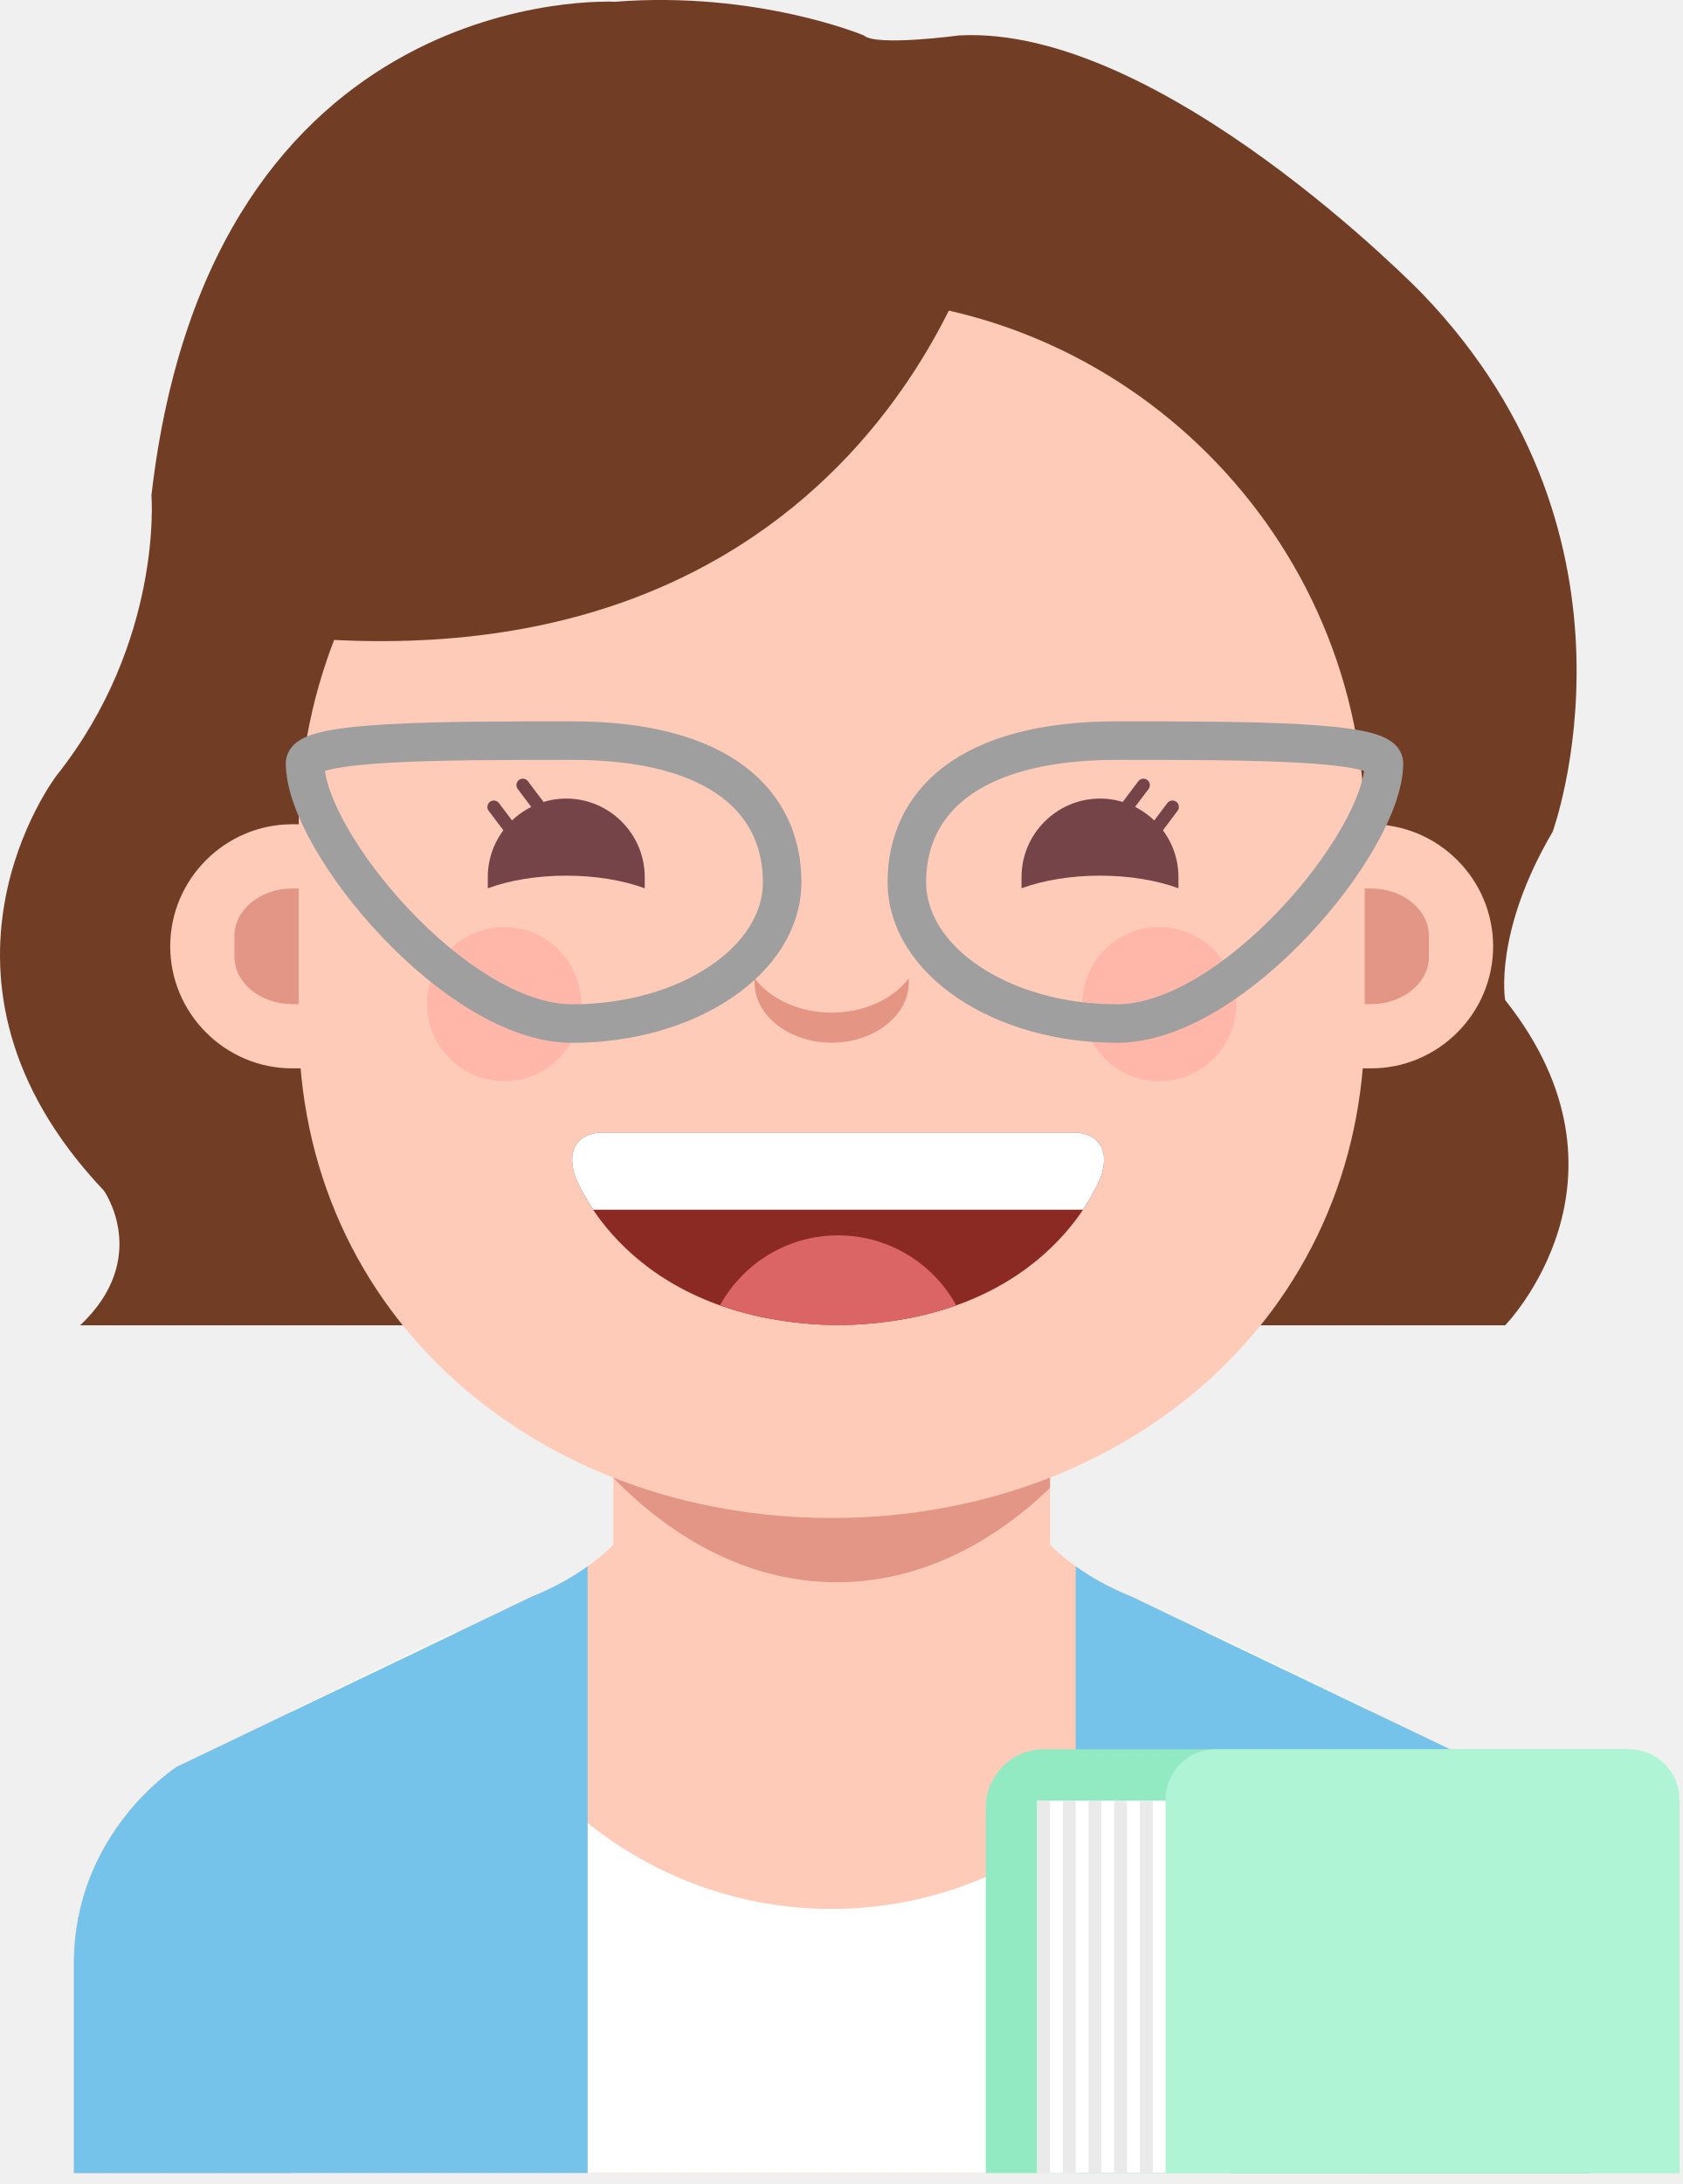
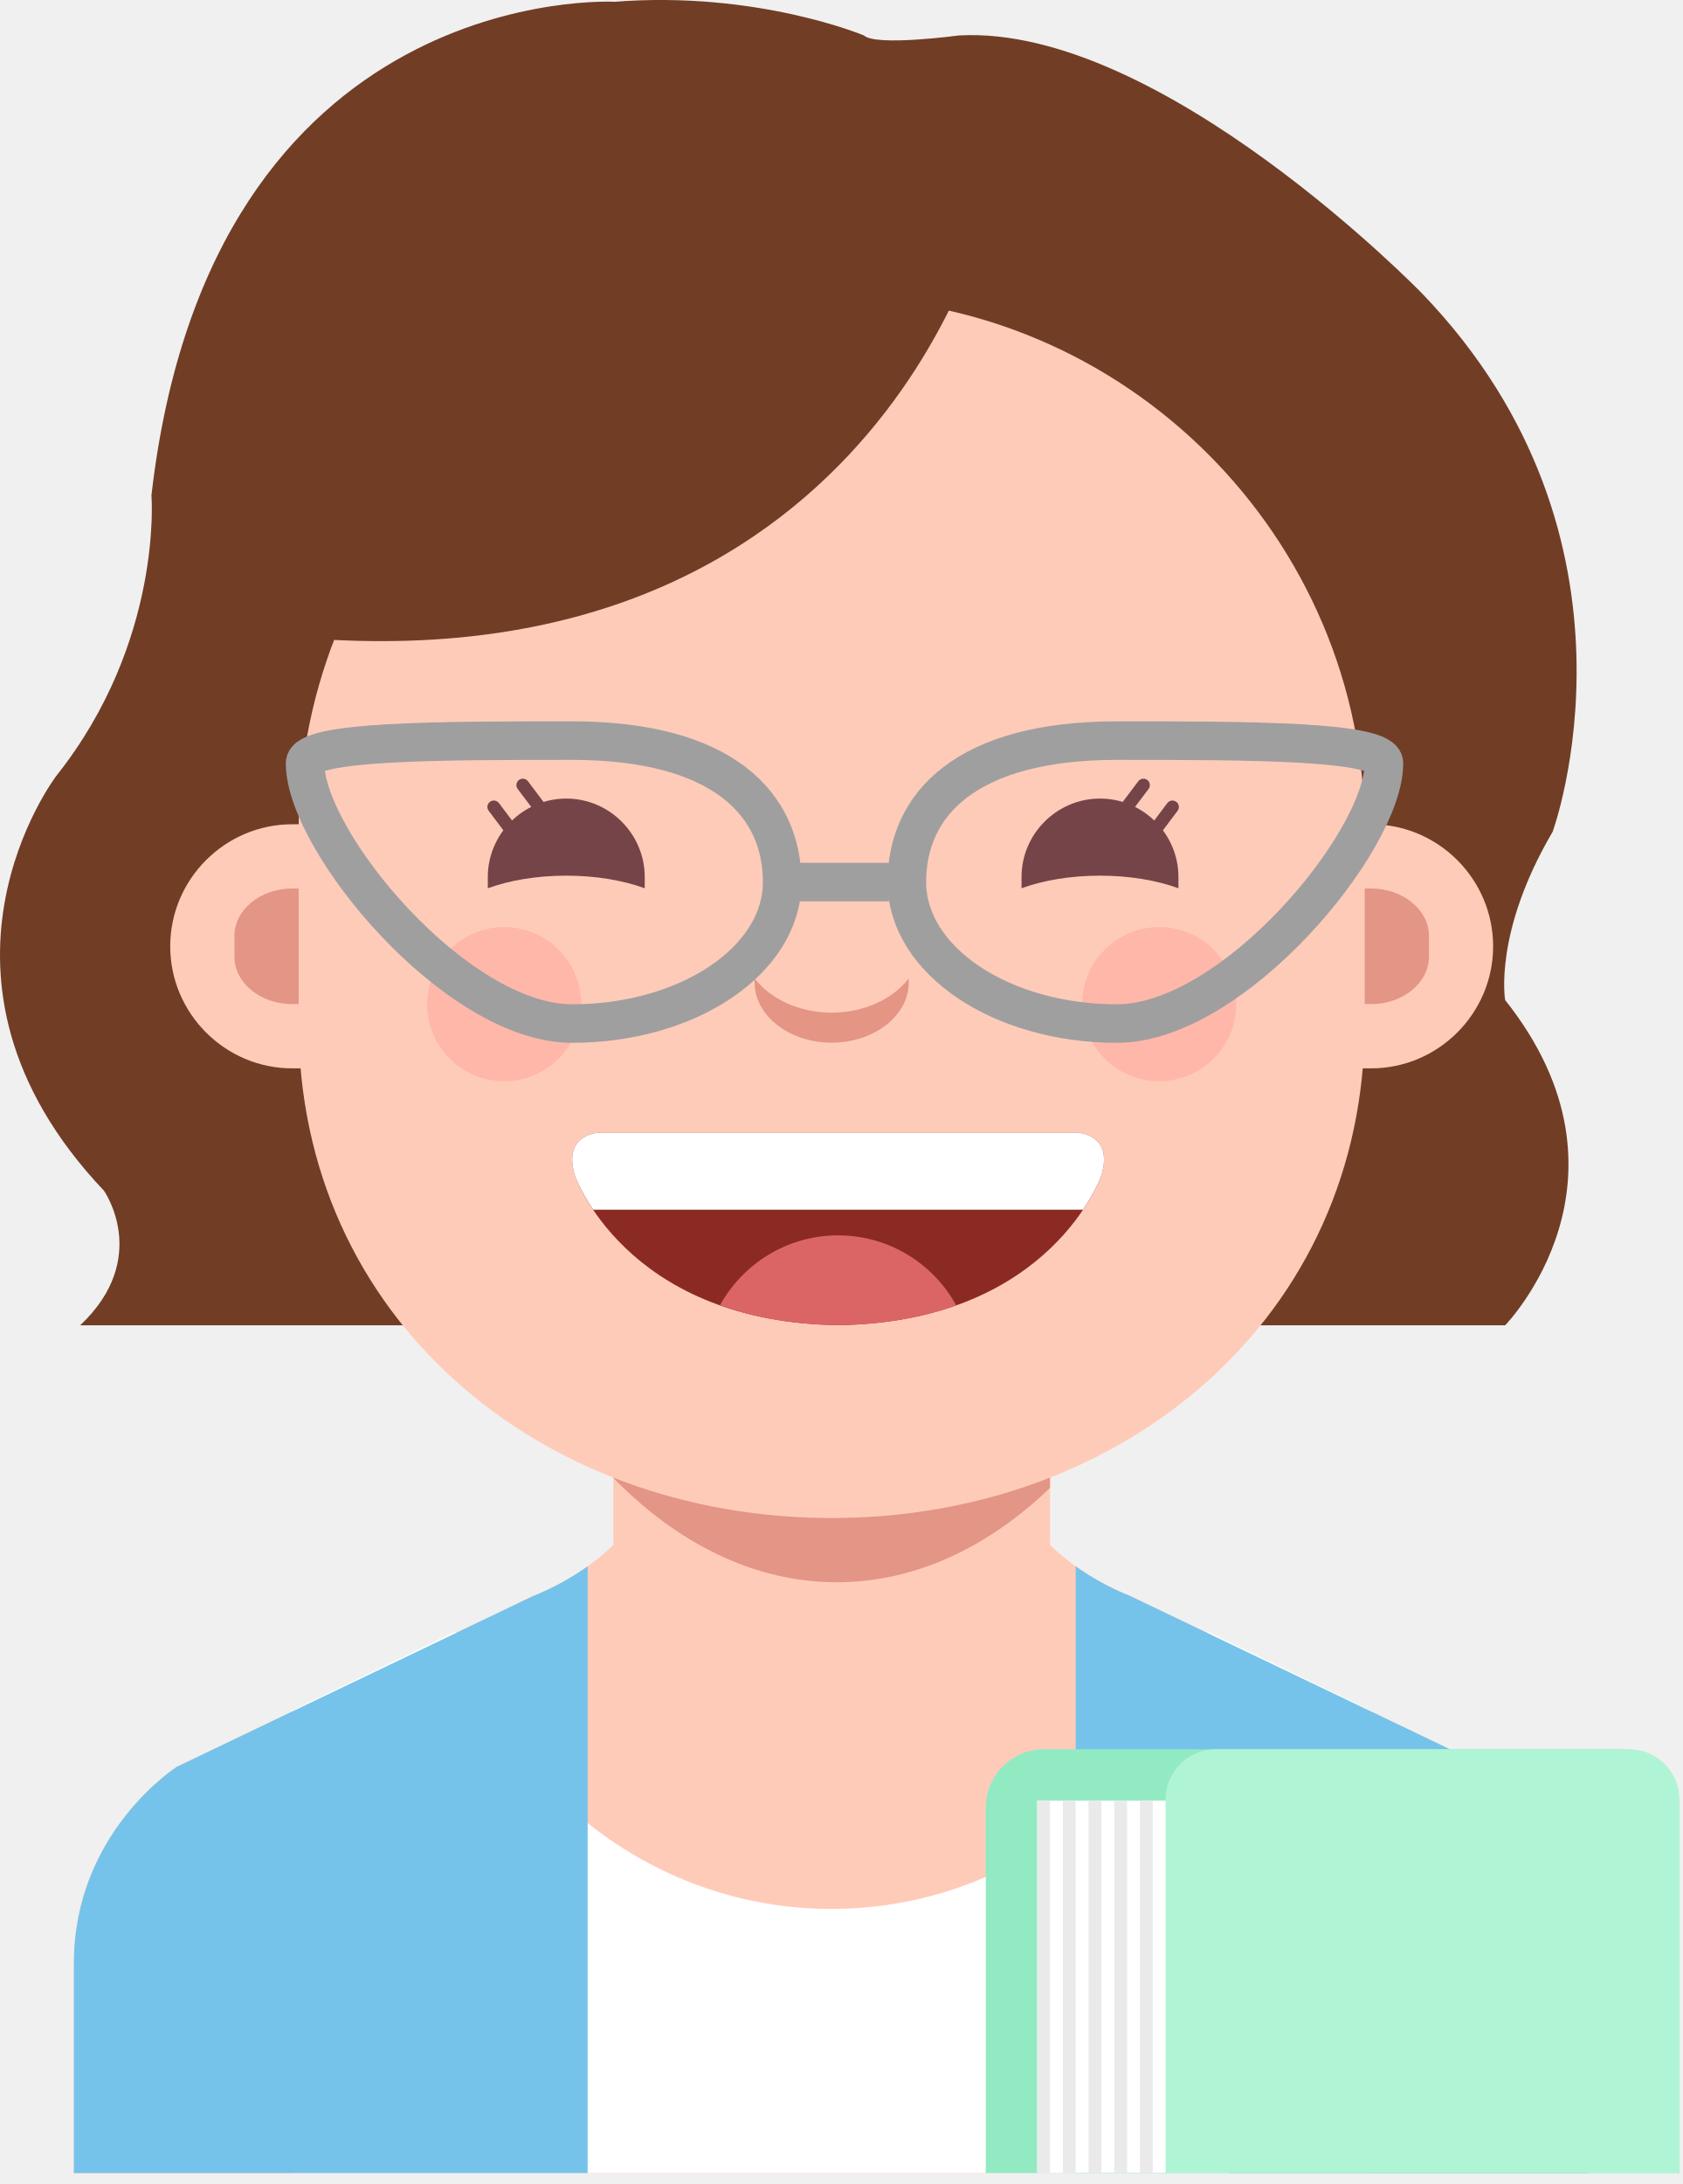
<svg xmlns="http://www.w3.org/2000/svg" xmlns:xlink="http://www.w3.org/1999/xlink" width="131px" height="170px" viewBox="0 0 131 170" version="1.1">
  <defs>
    <polygon id="path-1" points="0 170.16 130.753 170.16 130.753 1 0 1" />
  </defs>
  <g id="Page-1" stroke="none" stroke-width="1" fill="none" fill-rule="evenodd">
-     <g id="avatar" transform="translate(-248, -607)">
-       <g id="doctor-copy-7" transform="translate(234, 606)">
-         <g id="Page-1" transform="translate(14, 0)">
+     <g id="avatar" transform="translate(0, -682)">
+       <g id="doctor-copy-7" transform="translate(0, 592)">
+         <g id="Page-1" transform="translate(0, 89)">
          <path d="M47.848,1.139 C47.848,1.139 16.413,-0.607 11.791,39.553 C11.791,39.553 12.716,50.904 4.394,61.38 C4.394,61.38 -7.624,77.096 8.093,93.683 C8.093,93.683 11.791,98.921 6.244,104.16 L54.161,104.16 L117.188,104.16 C117.188,104.16 128.283,92.811 117.188,78.841 C117.188,78.841 116.264,73.603 120.886,65.746 C120.886,65.746 129.207,43.045 110.716,23.838 C110.716,23.838 90.376,2.885 74.66,3.759 C74.66,3.759 68.188,4.631 67.263,3.759 C67.263,3.759 58.943,0.267 47.848,1.139" id="Fill-1" fill="#713D25" />
          <path d="M115.74,138.527 L88.061,125.261 C82.963,123.221 80.777,120.16 80.777,120.16 L64.753,121.135 L48.728,120.16 C48.728,120.16 46.543,123.221 41.444,125.261 L13.765,138.527 C13.765,138.527 5.753,143.63 5.753,153.834 L5.753,170.16 L64.024,170.16 L65.481,170.16 L123.753,170.16 L123.753,153.834 C123.753,143.63 115.74,138.527 115.74,138.527" id="Fill-4" fill="#FFCBB9" />
          <mask id="mask-2" fill="white">
            <use xlink:href="#path-1" />
          </mask>
          <g id="Clip-8" />
          <polygon id="Fill-7" fill="#FFCBB9" mask="url(#mask-2)" points="47.753 140.16 81.753 140.16 81.753 109.16 47.753 109.16" />
          <path d="M47.753,116.04 C52.772,121.165 58.741,124.16 65.14,124.16 C71.21,124.16 76.899,121.474 81.753,116.82 L81.753,107.16 L47.753,107.16 L47.753,116.04 Z" id="Fill-9" fill="#E39586" mask="url(#mask-2)" />
          <path d="M64.753,103.16 L64.753,103.16 C40.553,103.16 20.753,86.36 20.753,62.16 L20.753,55.16 C20.753,30.96 40.553,11.16 64.753,11.16 C88.953,11.16 108.753,30.96 108.753,55.16 L108.753,62.16 C108.753,86.36 88.953,103.16 64.753,103.16" id="Fill-10" fill="#713D25" mask="url(#mask-2)" />
          <path d="M64.753,119.16 L64.753,119.16 C41.928,119.16 23.253,103.485 23.253,80.66 L23.253,65.66 C23.253,42.835 41.928,24.16 64.753,24.16 C87.578,24.16 106.253,42.835 106.253,65.66 L106.253,80.66 C106.253,103.485 87.578,119.16 64.753,119.16" id="Fill-11" fill="#FFCBB9" mask="url(#mask-2)" />
          <path d="M31.753,84.16 L22.753,84.16 C17.528,84.16 13.253,79.885 13.253,74.66 C13.253,69.435 17.528,65.16 22.753,65.16 L31.753,65.16 C36.978,65.16 41.253,69.435 41.253,74.66 C41.253,79.885 36.978,84.16 31.753,84.16" id="Fill-12" fill="#FFCBB9" mask="url(#mask-2)" />
          <path d="M106.753,84.16 L97.753,84.16 C92.528,84.16 88.253,79.885 88.253,74.66 C88.253,69.435 92.528,65.16 97.753,65.16 L106.753,65.16 C111.978,65.16 116.253,69.435 116.253,74.66 C116.253,79.885 111.978,84.16 106.753,84.16" id="Fill-13" fill="#FFCBB9" mask="url(#mask-2)" />
          <path d="M23.253,70.16 L22.753,70.16 C20.278,70.16 18.253,71.817 18.253,73.842 L18.253,75.478 C18.253,77.503 20.278,79.16 22.753,79.16 L23.253,79.16 L23.253,70.16 Z" id="Fill-14" fill="#E39586" mask="url(#mask-2)" />
          <path d="M106.253,70.16 L106.753,70.16 C109.228,70.16 111.253,71.817 111.253,73.842 L111.253,75.478 C111.253,77.503 109.228,79.16 106.753,79.16 L106.253,79.16 L106.253,70.16 Z" id="Fill-15" fill="#E39586" mask="url(#mask-2)" />
          <path d="M83.753,89.16 L65.753,89.16 L64.753,89.16 L46.753,89.16 C46.753,89.16 43.753,89.16 44.753,92.493 C44.753,92.493 48.603,103.688 64.753,104.139 L64.753,104.16 C64.924,104.16 65.085,104.151 65.253,104.149 C65.421,104.151 65.582,104.16 65.753,104.16 L65.753,104.139 C81.903,103.688 85.753,92.493 85.753,92.493 C86.753,89.16 83.753,89.16 83.753,89.16" id="Fill-16" fill="#8B2A23" mask="url(#mask-2)" />
          <path d="M65.253,97.16 C61.286,97.16 57.844,99.363 56.056,102.606 C58.456,103.461 61.325,104.043 64.753,104.139 L64.753,104.16 C64.924,104.16 65.085,104.151 65.253,104.149 C65.421,104.151 65.582,104.16 65.753,104.16 L65.753,104.139 C69.181,104.043 72.05,103.461 74.45,102.606 C72.662,99.363 69.22,97.16 65.253,97.16" id="Fill-17" fill="#DB6565" mask="url(#mask-2)" />
          <path d="M83.753,89.16 L65.753,89.16 L64.753,89.16 L46.753,89.16 C46.753,89.16 43.753,89.16 44.753,92.493 C44.753,92.493 45.149,93.618 46.185,95.16 L84.321,95.16 C85.357,93.618 85.753,92.493 85.753,92.493 C86.753,89.16 83.753,89.16 83.753,89.16" id="Fill-18" fill="#FFFFFF" mask="url(#mask-2)" />
          <path d="M64.753,79.824 C62.21,79.824 59.98,78.751 58.753,77.16 L58.753,77.488 C58.753,80.057 61.453,82.16 64.753,82.16 C68.053,82.16 70.753,80.057 70.753,77.488 L70.753,77.16 C69.526,78.751 67.296,79.824 64.753,79.824" id="Fill-19" fill="#E49584" mask="url(#mask-2)" />
          <path d="M45.253,79.16 C45.253,82.473 42.566,85.16 39.253,85.16 C35.94,85.16 33.253,82.473 33.253,79.16 C33.253,75.847 35.94,73.16 39.253,73.16 C42.566,73.16 45.253,75.847 45.253,79.16" id="Fill-20" fill="#FFB7A9" mask="url(#mask-2)" />
          <path d="M96.253,79.16 C96.253,82.473 93.566,85.16 90.253,85.16 C86.94,85.16 84.253,82.473 84.253,79.16 C84.253,75.847 86.94,73.16 90.253,73.16 C93.566,73.16 96.253,75.847 96.253,79.16" id="Fill-21" fill="#FFB7A9" mask="url(#mask-2)" />
          <path d="M85.644,69.16 C87.954,69.16 90.081,69.529 91.751,70.141 L91.752,70.141 L91.752,69.269 C91.752,65.909 89.004,63.16 85.644,63.16 C82.284,63.16 79.535,65.909 79.535,69.269 L79.535,70.141 L79.537,70.141 C81.207,69.529 83.332,69.16 85.644,69.16" id="Fill-22" fill="#754448" mask="url(#mask-2)" />
          <path d="M86.92,64.907 L86.92,64.907 C86.7,64.741 86.656,64.427 86.821,64.207 L88.626,61.81 C88.792,61.591 89.107,61.546 89.326,61.712 C89.546,61.877 89.591,62.192 89.425,62.412 L87.62,64.808 C87.455,65.028 87.14,65.072 86.92,64.907" id="Fill-23" fill="#754448" mask="url(#mask-2)" />
          <path d="M89.18,66.608 L89.18,66.608 C88.96,66.443 88.915,66.128 89.081,65.908 L90.886,63.511 C91.051,63.292 91.367,63.248 91.586,63.413 C91.806,63.579 91.85,63.893 91.685,64.113 L89.88,66.509 C89.714,66.729 89.4,66.774 89.18,66.608" id="Fill-24" fill="#754448" mask="url(#mask-2)" />
          <path d="M44.089,69.16 C41.778,69.16 39.652,69.529 37.981,70.141 L37.98,70.141 L37.98,69.269 C37.98,65.909 40.729,63.16 44.089,63.16 C47.449,63.16 50.198,65.909 50.198,69.269 L50.198,70.141 L50.197,70.141 C48.526,69.529 46.4,69.16 44.089,69.16" id="Fill-25" fill="#754448" mask="url(#mask-2)" />
          <path d="M42.812,64.907 L42.812,64.907 C43.032,64.741 43.077,64.427 42.911,64.207 L41.106,61.81 C40.941,61.591 40.625,61.546 40.406,61.712 C40.186,61.877 40.142,62.192 40.307,62.412 L42.112,64.808 C42.278,65.028 42.592,65.072 42.812,64.907" id="Fill-26" fill="#754448" mask="url(#mask-2)" />
          <path d="M40.554,66.608 L40.554,66.608 C40.774,66.443 40.818,66.128 40.653,65.908 L38.848,63.511 C38.682,63.292 38.367,63.248 38.148,63.413 C37.928,63.579 37.883,63.893 38.049,64.113 L39.854,66.509 C40.019,66.729 40.334,66.774 40.554,66.608" id="Fill-27" fill="#754448" mask="url(#mask-2)" />
          <path d="M21.967,26.01 C18.15,33.856 15.887,43.171 15.772,53.16 C17.898,51.652 19.179,50.177 19.179,50.177 C67.519,56.656 76.753,17.781 76.753,17.781 L48.532,16.16 L21.967,26.01 Z" id="Fill-28" fill="#713D25" mask="url(#mask-2)" />
          <path d="M60.898,69.66 C60.898,75.742 53.574,80.672 44.539,80.672 C35.503,80.672 23.752,66.492 23.752,60.41 C23.752,58.648 34.401,58.648 44.539,58.648 C56.244,58.648 60.898,63.578 60.898,69.66 Z" id="Stroke-29" stroke="#9F9F9F" stroke-width="3" mask="url(#mask-2)" />
          <path d="M70.607,69.66 C70.607,75.742 77.931,80.672 86.966,80.672 C96.002,80.672 107.753,66.492 107.753,60.41 C107.753,58.648 97.104,58.648 86.966,58.648 C75.261,58.648 70.607,63.578 70.607,69.66 Z" id="Stroke-30" stroke="#9F9F9F" stroke-width="3" mask="url(#mask-2)" />
-           <path d="M61.934,69.66 L69.212,69.66" id="Stroke-31" stroke="#9F9F9F" stroke-width="3" mask="url(#mask-2)" />
+           <polygon id="Stroke-31" fill="#9F9F9F" fill-rule="nonzero" mask="url(#mask-2)" points="61.934 71.16 69.212 71.16 69.212 68.16 61.934 68.16" />
          <path d="M93.997,127.983 C90.003,140.482 78.371,149.589 64.734,149.589 C51.098,149.589 39.466,140.482 35.472,127.983 L22.716,134.17 L22.716,170.16 L63.988,170.16 L65.48,170.16 L106.753,170.16 L106.753,134.17 L93.997,127.983 Z" id="Fill-32" fill="#FFFFFF" mask="url(#mask-2)" />
          <path d="M45.753,122.919 C44.65,123.709 43.23,124.548 41.444,125.262 L13.765,138.527 C13.765,138.527 5.753,143.63 5.753,153.834 L5.753,170.16 L45.753,170.16 L45.753,122.919 Z" id="Fill-33" fill="#75C3EA" mask="url(#mask-2)" />
          <path d="M83.753,122.919 C84.856,123.709 86.276,124.548 88.062,125.262 L115.74,138.527 C115.74,138.527 123.753,143.63 123.753,153.834 L123.753,170.16 L83.753,170.16 L83.753,122.919 Z" id="Fill-34" fill="#75C3EA" mask="url(#mask-2)" />
          <path d="M130.753,170.16 L130.753,141.682 C130.753,139.195 128.718,137.16 126.231,137.16 L81.275,137.16 C78.788,137.16 76.753,139.195 76.753,141.682 L76.753,170.16 L130.753,170.16 Z" id="Fill-35" fill="#92EAC2" mask="url(#mask-2)" />
          <polygon id="Fill-36" fill="#FFFFFF" mask="url(#mask-2)" points="80.753 170.16 95.753 170.16 95.753 141.16 80.753 141.16" />
          <path d="M130.753,170.16 L130.753,141.053 C130.753,138.912 129.001,137.16 126.86,137.16 L94.646,137.16 C92.505,137.16 90.753,138.912 90.753,141.053 L90.753,170.16 L130.753,170.16 Z" id="Fill-37" fill="#B0F4D6" mask="url(#mask-2)" />
          <polygon id="Fill-38" fill="#EAEAEA" mask="url(#mask-2)" points="82.753 170.16 83.753 170.16 83.753 141.16 82.753 141.16" />
          <polygon id="Fill-39" fill="#EAEAEA" mask="url(#mask-2)" points="86.753 170.16 87.753 170.16 87.753 141.16 86.753 141.16" />
          <polygon id="Fill-40" fill="#EAEAEA" mask="url(#mask-2)" points="88.753 170.16 89.753 170.16 89.753 141.16 88.753 141.16" />
          <polygon id="Fill-41" fill="#EAEAEA" mask="url(#mask-2)" points="84.753 170.16 85.753 170.16 85.753 141.16 84.753 141.16" />
          <polygon id="Fill-42" fill="#EAEAEA" mask="url(#mask-2)" points="80.753 170.16 81.753 170.16 81.753 141.16 80.753 141.16" />
        </g>
      </g>
    </g>
  </g>
</svg>
